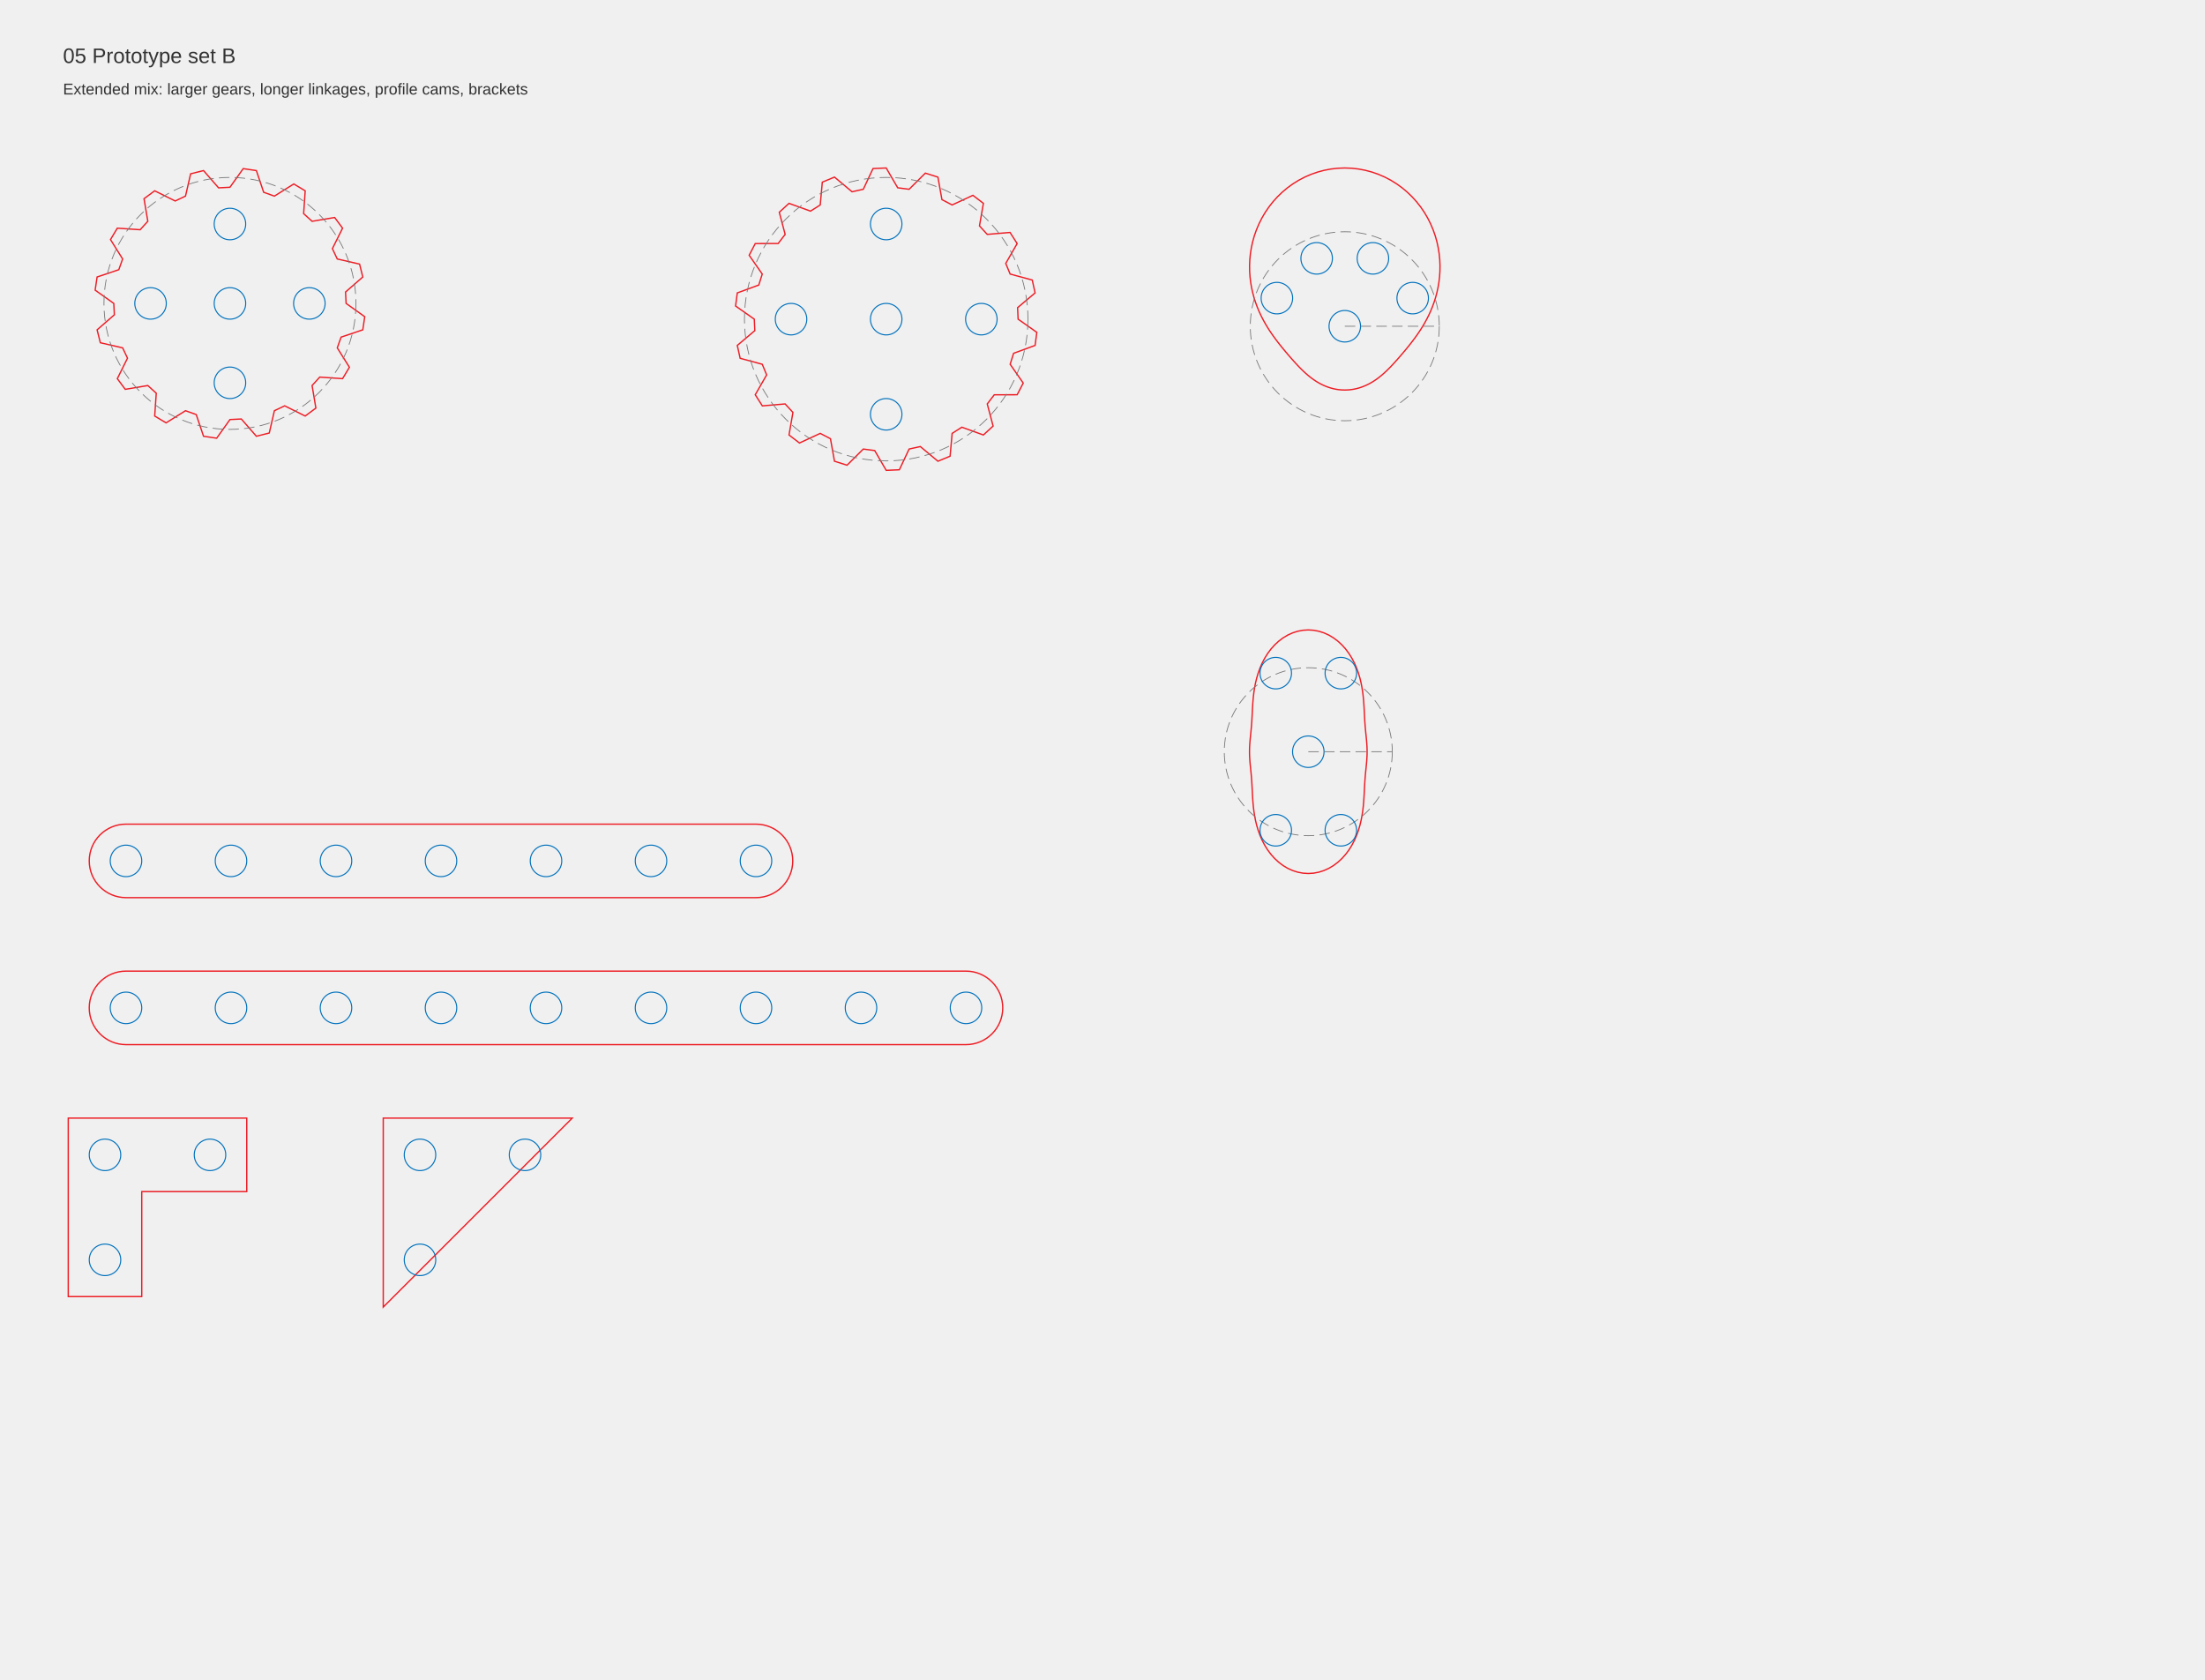
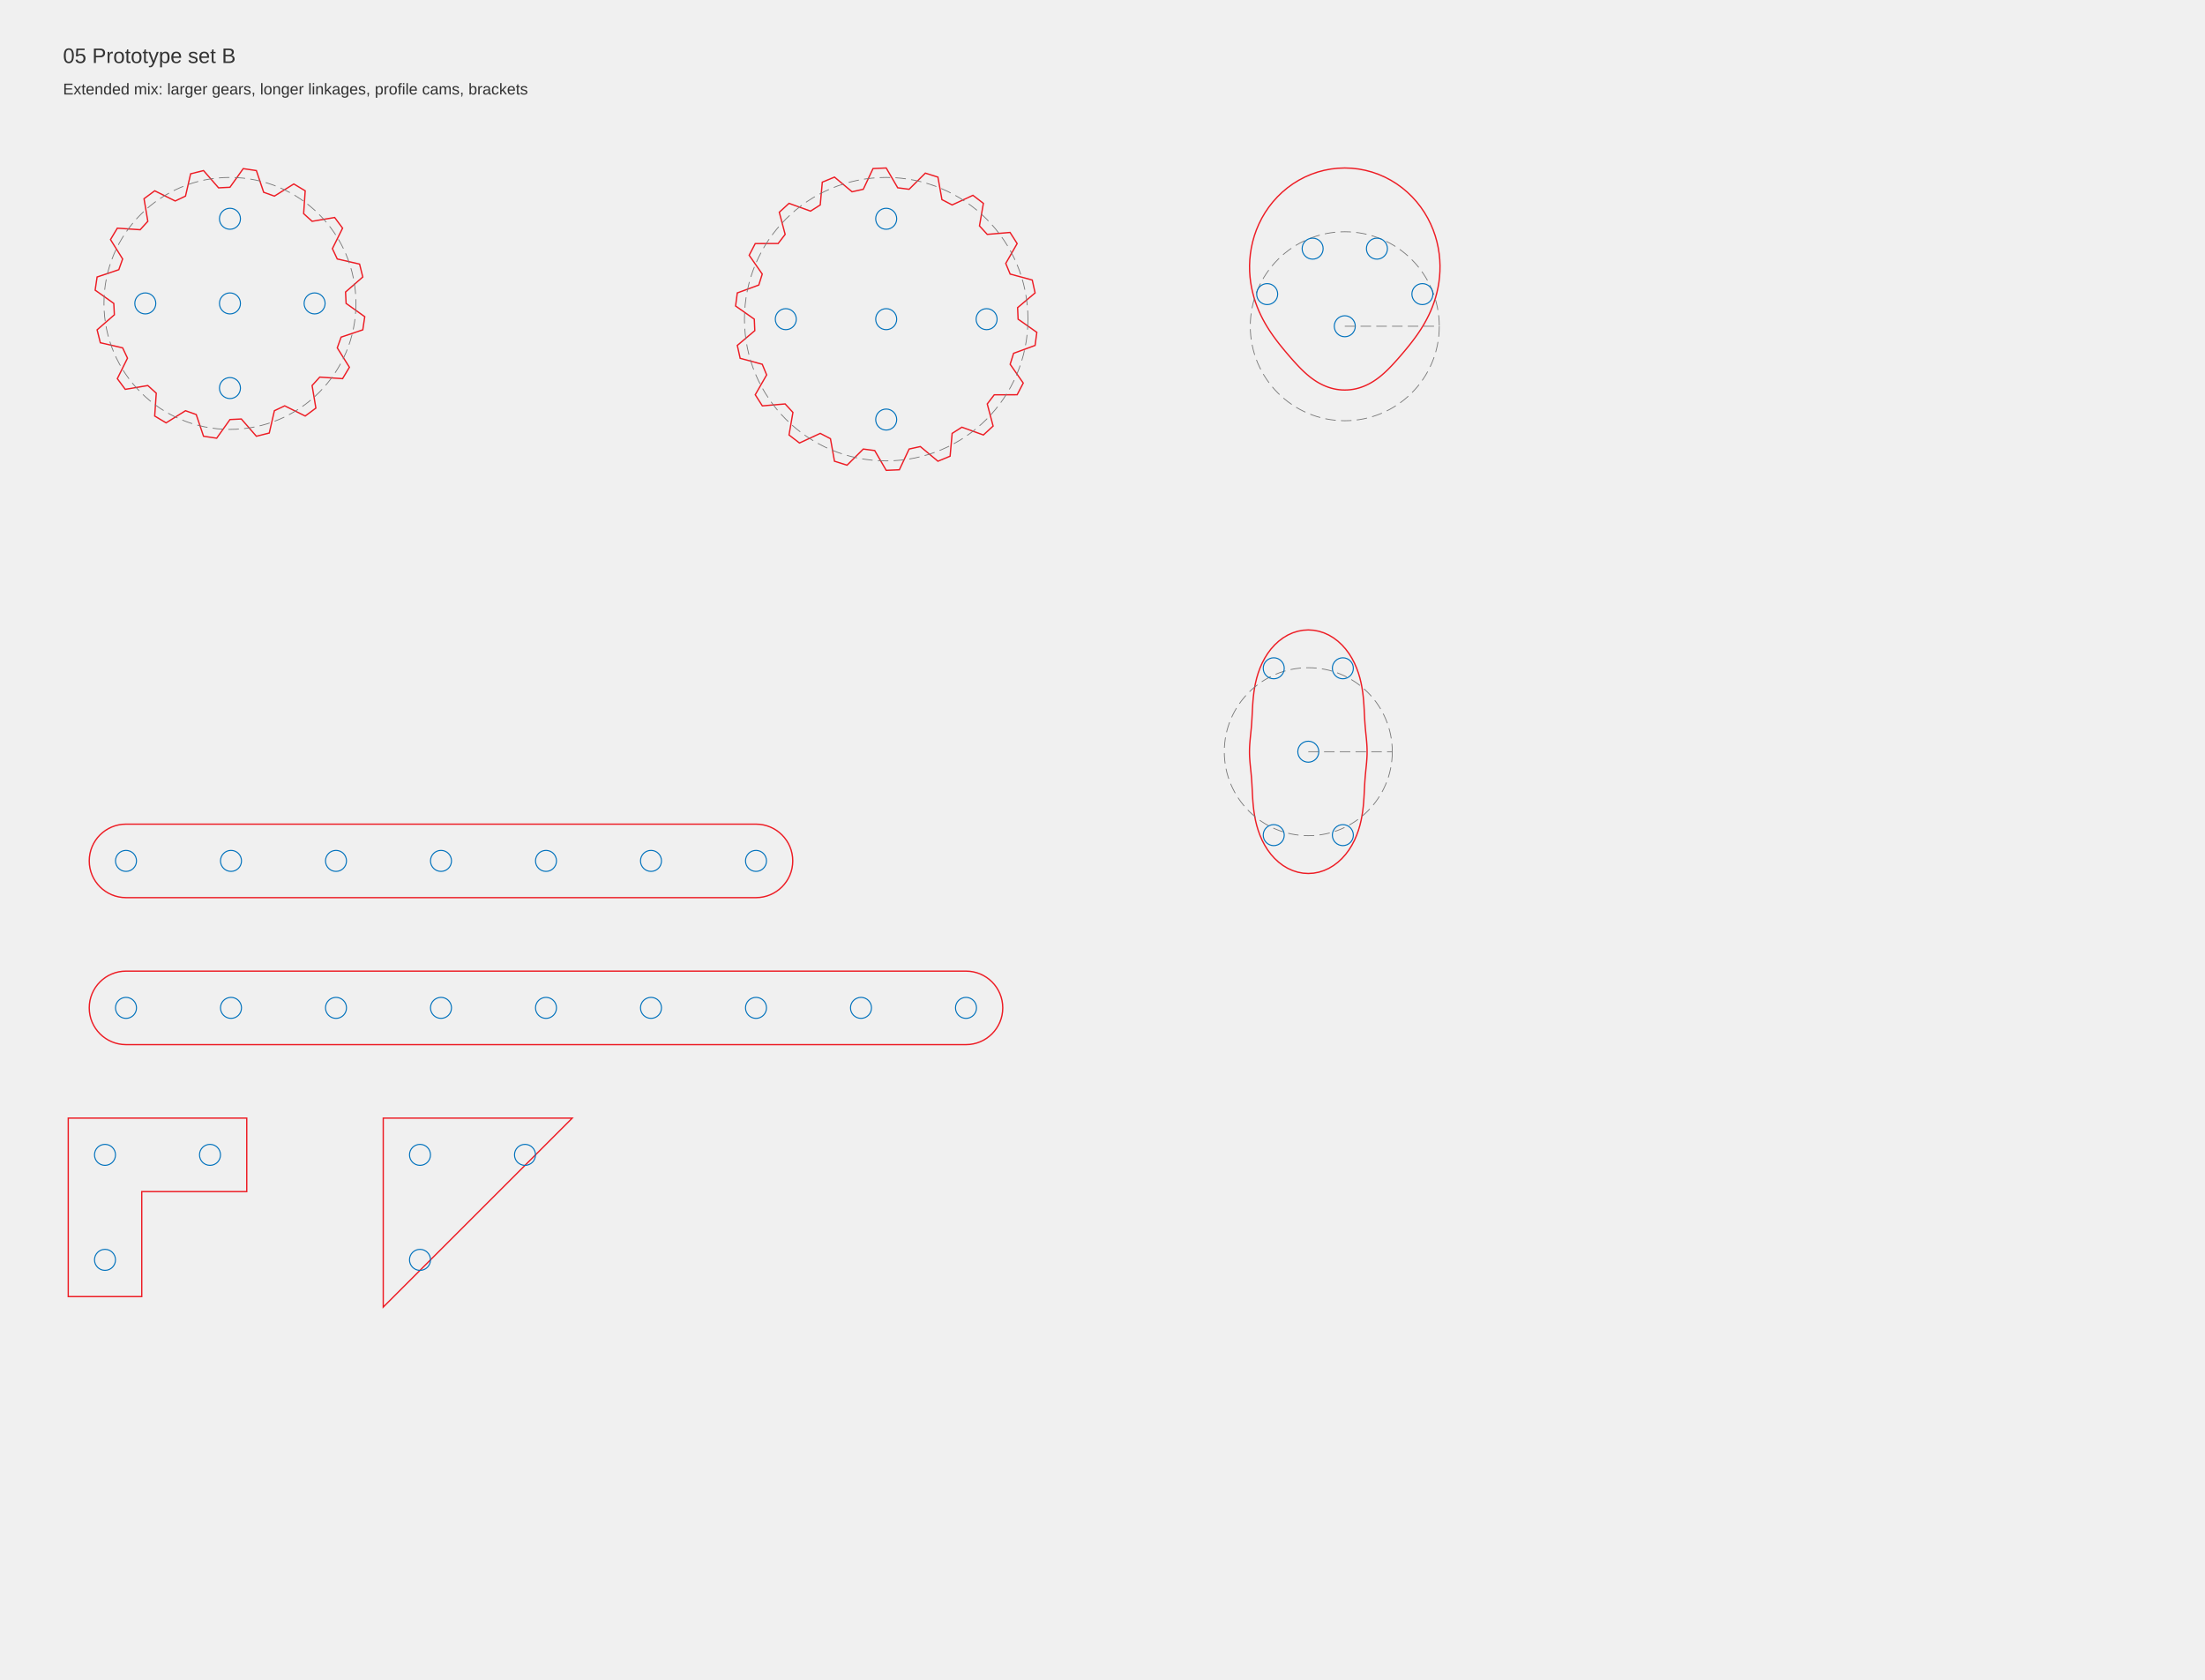
- <svg xmlns="http://www.w3.org/2000/svg" version="1.1" width="420mm" height="320mm" viewBox="0 0 420 320" data-profile-key="motionsmith-ms4n" data-grid-pitch-mm="20" data-hole-diameter-mm="6">
+ <svg xmlns="http://www.w3.org/2000/svg" version="1.1" width="420mm" height="320mm" viewBox="0 0 420 320" data-profile-key="motionsmith-ms4n" data-grid-pitch-mm="20" data-hole-diameter-mm="4">
  <defs>
    <style>
      .cut { fill: none; stroke: #ed1c24; stroke-width: 0.25; stroke-miterlimit: 10; }
      .drill { fill: none; stroke: #0071bc; stroke-width: 0.2; stroke-miterlimit: 10; }
      .score { fill: none; stroke: #777777; stroke-width: 0.15; stroke-dasharray: 2 1; }
      .label { fill: #333333; font-family: Arial, Helvetica, sans-serif; font-size: 4px; }
      .tiny { fill: #333333; font-family: Arial, Helvetica, sans-serif; font-size: 3px; }
      .paper { fill: #ffffff; stroke: none; }
    </style>
  </defs>
  <text x="12" y="12" class="label" text-anchor="start">05 Prototype set B</text>
  <text x="12" y="18" class="tiny" text-anchor="start">Extended mix: larger gears, longer linkages, profile cams, brackets</text>
  <g transform="translate(10 24)">
    <path d="M 55.925 33.8 L 59.476 36.329 L 59.104 38.833 L 54.972 40.223 L 54.241 42.267 L 56.554 45.962 L 55.252 48.134 L 50.903 47.836 L 49.445 49.445 L 50.167 53.744 L 48.134 55.252 L 44.23 53.313 L 42.267 54.241 L 41.289 58.489 L 38.833 59.104 L 35.969 55.818 L 33.8 55.925 L 31.271 59.476 L 28.767 59.104 L 27.377 54.972 L 25.333 54.241 L 21.638 56.554 L 19.466 55.252 L 19.764 50.903 L 18.155 49.445 L 13.856 50.167 L 12.348 48.134 L 14.287 44.23 L 13.359 42.267 L 9.111 41.289 L 8.496 38.833 L 11.782 35.969 L 11.675 33.8 L 8.124 31.271 L 8.496 28.767 L 12.628 27.377 L 13.359 25.333 L 11.046 21.638 L 12.348 19.466 L 16.697 19.764 L 18.155 18.155 L 17.433 13.856 L 19.466 12.348 L 23.37 14.287 L 25.333 13.359 L 26.311 9.111 L 28.767 8.496 L 31.631 11.782 L 33.8 11.675 L 36.329 8.124 L 38.833 8.496 L 40.223 12.628 L 42.267 13.359 L 45.962 11.046 L 48.134 12.348 L 47.836 16.697 L 49.445 18.155 L 53.744 17.433 L 55.252 19.466 L 53.313 23.37 L 54.241 25.333 L 58.489 26.311 L 59.104 28.767 L 55.818 31.631 Z" class="cut gear-outline" data-teeth="16" data-pitch-radius-mm="24" data-root-radius-mm="22.125" data-outer-radius-mm="25.8" data-attachment-hole-pattern="radial" />
  </g>
  <g transform="translate(10 24)">
-     <circle cx="33.8" cy="33.8" r="3" class="drill axle-hole" data-hole-role="axle" data-hole-diameter-mm="6" />
+     <circle cx="33.8" cy="33.8" r="2" class="drill axle-hole" data-hole-role="axle" data-hole-diameter-mm="4" />
  </g>
  <g transform="translate(10 24)">
    <circle cx="33.8" cy="33.8" r="24" class="score pitch-circle" />
  </g>
  <g transform="translate(10 24)">
-     <circle cx="48.925" cy="33.8" r="3" class="drill linkage-hole bracket-hole crank-hole handle-hole" data-hole-role="linkage-bracket-crank-handle" data-attachment-kinds="linkage bracket crank handle" data-hole-diameter-mm="6" data-hole-index="0" data-hole-x-offset-mm="15.125" data-hole-y-offset-mm="0" data-hole-radius-mm="15.125" />
+     <circle cx="49.925" cy="33.8" r="2" class="drill linkage-hole bracket-hole crank-hole handle-hole" data-hole-role="linkage-bracket-crank-handle" data-attachment-kinds="linkage bracket crank handle" data-hole-diameter-mm="4" data-hole-index="0" data-hole-x-offset-mm="16.125" data-hole-y-offset-mm="0" data-hole-radius-mm="16.125" />
  </g>
  <g transform="translate(10 24)">
-     <circle cx="33.8" cy="48.925" r="3" class="drill linkage-hole bracket-hole crank-hole handle-hole" data-hole-role="linkage-bracket-crank-handle" data-attachment-kinds="linkage bracket crank handle" data-hole-diameter-mm="6" data-hole-index="1" data-hole-x-offset-mm="0" data-hole-y-offset-mm="15.125" data-hole-radius-mm="15.125" />
+     <circle cx="33.8" cy="49.925" r="2" class="drill linkage-hole bracket-hole crank-hole handle-hole" data-hole-role="linkage-bracket-crank-handle" data-attachment-kinds="linkage bracket crank handle" data-hole-diameter-mm="4" data-hole-index="1" data-hole-x-offset-mm="0" data-hole-y-offset-mm="16.125" data-hole-radius-mm="16.125" />
  </g>
  <g transform="translate(10 24)">
-     <circle cx="18.675" cy="33.8" r="3" class="drill linkage-hole bracket-hole crank-hole handle-hole" data-hole-role="linkage-bracket-crank-handle" data-attachment-kinds="linkage bracket crank handle" data-hole-diameter-mm="6" data-hole-index="2" data-hole-x-offset-mm="-15.125" data-hole-y-offset-mm="0" data-hole-radius-mm="15.125" />
+     <circle cx="17.675" cy="33.8" r="2" class="drill linkage-hole bracket-hole crank-hole handle-hole" data-hole-role="linkage-bracket-crank-handle" data-attachment-kinds="linkage bracket crank handle" data-hole-diameter-mm="4" data-hole-index="2" data-hole-x-offset-mm="-16.125" data-hole-y-offset-mm="0" data-hole-radius-mm="16.125" />
  </g>
  <g transform="translate(10 24)">
-     <circle cx="33.8" cy="18.675" r="3" class="drill linkage-hole bracket-hole crank-hole handle-hole" data-hole-role="linkage-bracket-crank-handle" data-attachment-kinds="linkage bracket crank handle" data-hole-diameter-mm="6" data-hole-index="3" data-hole-x-offset-mm="-0" data-hole-y-offset-mm="-15.125" data-hole-radius-mm="15.125" />
+     <circle cx="33.8" cy="17.675" r="2" class="drill linkage-hole bracket-hole crank-hole handle-hole" data-hole-role="linkage-bracket-crank-handle" data-attachment-kinds="linkage bracket crank handle" data-hole-diameter-mm="4" data-hole-index="3" data-hole-x-offset-mm="-0" data-hole-y-offset-mm="-16.125" data-hole-radius-mm="16.125" />
  </g>
  <g transform="translate(132 24)">
    <path d="M 61.925 36.8 L 65.49 39.31 L 65.162 41.801 L 61.069 43.303 L 60.41 45.393 L 62.902 48.971 L 61.742 51.2 L 57.381 51.211 L 56.047 52.95 L 57.165 57.165 L 55.312 58.862 L 51.211 57.381 L 49.362 58.559 L 48.971 62.902 L 46.65 63.863 L 43.303 61.069 L 41.163 61.543 L 39.31 65.49 L 36.8 65.6 L 34.61 61.829 L 32.437 61.543 L 29.346 64.619 L 26.95 63.863 L 26.182 59.571 L 24.238 58.559 L 20.281 60.392 L 18.288 58.862 L 19.034 54.566 L 17.553 52.95 L 13.208 53.319 L 11.858 51.2 L 14.029 47.418 L 13.19 45.393 L 8.981 44.254 L 8.438 41.801 L 11.771 38.99 L 11.675 36.8 L 8.11 34.29 L 8.438 31.799 L 12.531 30.297 L 13.19 28.207 L 10.698 24.629 L 11.858 22.4 L 16.219 22.389 L 17.553 20.65 L 16.435 16.435 L 18.288 14.738 L 22.389 16.219 L 24.237 15.041 L 24.629 10.698 L 26.95 9.737 L 30.297 12.531 L 32.437 12.057 L 34.29 8.11 L 36.8 8 L 38.99 11.771 L 41.163 12.057 L 44.254 8.981 L 46.65 9.737 L 47.418 14.029 L 49.362 15.041 L 53.319 13.208 L 55.312 14.738 L 54.566 19.034 L 56.047 20.65 L 60.392 20.281 L 61.742 22.4 L 59.571 26.182 L 60.41 28.207 L 64.619 29.346 L 65.162 31.799 L 61.829 34.61 Z" class="cut gear-outline" data-teeth="18" data-pitch-radius-mm="27" data-root-radius-mm="25.125" data-outer-radius-mm="28.8" data-attachment-hole-pattern="radial" />
  </g>
  <g transform="translate(132 24)">
-     <circle cx="36.8" cy="36.8" r="3" class="drill axle-hole" data-hole-role="axle" data-hole-diameter-mm="6" />
+     <circle cx="36.8" cy="36.8" r="2" class="drill axle-hole" data-hole-role="axle" data-hole-diameter-mm="4" />
  </g>
  <g transform="translate(132 24)">
    <circle cx="36.8" cy="36.8" r="27" class="score pitch-circle" />
  </g>
  <g transform="translate(132 24)">
-     <circle cx="54.925" cy="36.8" r="3" class="drill linkage-hole bracket-hole crank-hole handle-hole" data-hole-role="linkage-bracket-crank-handle" data-attachment-kinds="linkage bracket crank handle" data-hole-diameter-mm="6" data-hole-index="0" data-hole-x-offset-mm="18.125" data-hole-y-offset-mm="0" data-hole-radius-mm="18.125" />
+     <circle cx="55.925" cy="36.8" r="2" class="drill linkage-hole bracket-hole crank-hole handle-hole" data-hole-role="linkage-bracket-crank-handle" data-attachment-kinds="linkage bracket crank handle" data-hole-diameter-mm="4" data-hole-index="0" data-hole-x-offset-mm="19.125" data-hole-y-offset-mm="0" data-hole-radius-mm="19.125" />
  </g>
  <g transform="translate(132 24)">
-     <circle cx="36.8" cy="54.925" r="3" class="drill linkage-hole bracket-hole crank-hole handle-hole" data-hole-role="linkage-bracket-crank-handle" data-attachment-kinds="linkage bracket crank handle" data-hole-diameter-mm="6" data-hole-index="1" data-hole-x-offset-mm="0" data-hole-y-offset-mm="18.125" data-hole-radius-mm="18.125" />
+     <circle cx="36.8" cy="55.925" r="2" class="drill linkage-hole bracket-hole crank-hole handle-hole" data-hole-role="linkage-bracket-crank-handle" data-attachment-kinds="linkage bracket crank handle" data-hole-diameter-mm="4" data-hole-index="1" data-hole-x-offset-mm="0" data-hole-y-offset-mm="19.125" data-hole-radius-mm="19.125" />
  </g>
  <g transform="translate(132 24)">
-     <circle cx="18.675" cy="36.8" r="3" class="drill linkage-hole bracket-hole crank-hole handle-hole" data-hole-role="linkage-bracket-crank-handle" data-attachment-kinds="linkage bracket crank handle" data-hole-diameter-mm="6" data-hole-index="2" data-hole-x-offset-mm="-18.125" data-hole-y-offset-mm="0" data-hole-radius-mm="18.125" />
+     <circle cx="17.675" cy="36.8" r="2" class="drill linkage-hole bracket-hole crank-hole handle-hole" data-hole-role="linkage-bracket-crank-handle" data-attachment-kinds="linkage bracket crank handle" data-hole-diameter-mm="4" data-hole-index="2" data-hole-x-offset-mm="-19.125" data-hole-y-offset-mm="0" data-hole-radius-mm="19.125" />
  </g>
  <g transform="translate(132 24)">
-     <circle cx="36.8" cy="18.675" r="3" class="drill linkage-hole bracket-hole crank-hole handle-hole" data-hole-role="linkage-bracket-crank-handle" data-attachment-kinds="linkage bracket crank handle" data-hole-diameter-mm="6" data-hole-index="3" data-hole-x-offset-mm="-0" data-hole-y-offset-mm="-18.125" data-hole-radius-mm="18.125" />
+     <circle cx="36.8" cy="17.675" r="2" class="drill linkage-hole bracket-hole crank-hole handle-hole" data-hole-role="linkage-bracket-crank-handle" data-attachment-kinds="linkage bracket crank handle" data-hole-diameter-mm="4" data-hole-index="3" data-hole-x-offset-mm="-0" data-hole-y-offset-mm="-19.125" data-hole-radius-mm="19.125" />
  </g>
  <g transform="translate(10 150)">
    <path d="M 14 7 L 134 7 A 7 7 0 0 1 134 21 L 14 21 A 7 7 0 0 1 14 7 Z" class="cut linkage-outline" data-cells="6" data-length-mm="120" data-pitch-mm="20" data-hole-count="7" />
  </g>
  <g transform="translate(10 150)">
-     <circle cx="14" cy="14" r="3" class="drill linkage-hole bracket-hole" data-hole-role="linkage-bracket" data-hole-diameter-mm="6" data-hole-index="0" />
+     <circle cx="14" cy="14" r="2" class="drill linkage-hole bracket-hole" data-hole-role="linkage-bracket" data-hole-diameter-mm="4" data-hole-index="0" />
  </g>
  <g transform="translate(10 150)">
-     <circle cx="34" cy="14" r="3" class="drill linkage-hole bracket-hole" data-hole-role="linkage-bracket" data-hole-diameter-mm="6" data-hole-index="1" />
+     <circle cx="34" cy="14" r="2" class="drill linkage-hole bracket-hole" data-hole-role="linkage-bracket" data-hole-diameter-mm="4" data-hole-index="1" />
  </g>
  <g transform="translate(10 150)">
-     <circle cx="54" cy="14" r="3" class="drill linkage-hole bracket-hole" data-hole-role="linkage-bracket" data-hole-diameter-mm="6" data-hole-index="2" />
+     <circle cx="54" cy="14" r="2" class="drill linkage-hole bracket-hole" data-hole-role="linkage-bracket" data-hole-diameter-mm="4" data-hole-index="2" />
  </g>
  <g transform="translate(10 150)">
-     <circle cx="74" cy="14" r="3" class="drill linkage-hole bracket-hole" data-hole-role="linkage-bracket" data-hole-diameter-mm="6" data-hole-index="3" />
+     <circle cx="74" cy="14" r="2" class="drill linkage-hole bracket-hole" data-hole-role="linkage-bracket" data-hole-diameter-mm="4" data-hole-index="3" />
  </g>
  <g transform="translate(10 150)">
-     <circle cx="94" cy="14" r="3" class="drill linkage-hole bracket-hole" data-hole-role="linkage-bracket" data-hole-diameter-mm="6" data-hole-index="4" />
+     <circle cx="94" cy="14" r="2" class="drill linkage-hole bracket-hole" data-hole-role="linkage-bracket" data-hole-diameter-mm="4" data-hole-index="4" />
  </g>
  <g transform="translate(10 150)">
-     <circle cx="114" cy="14" r="3" class="drill linkage-hole bracket-hole" data-hole-role="linkage-bracket" data-hole-diameter-mm="6" data-hole-index="5" />
+     <circle cx="114" cy="14" r="2" class="drill linkage-hole bracket-hole" data-hole-role="linkage-bracket" data-hole-diameter-mm="4" data-hole-index="5" />
  </g>
  <g transform="translate(10 150)">
-     <circle cx="134" cy="14" r="3" class="drill linkage-hole bracket-hole" data-hole-role="linkage-bracket" data-hole-diameter-mm="6" data-hole-index="6" />
+     <circle cx="134" cy="14" r="2" class="drill linkage-hole bracket-hole" data-hole-role="linkage-bracket" data-hole-diameter-mm="4" data-hole-index="6" />
  </g>
  <g transform="translate(10 178)">
    <path d="M 14 7 L 174 7 A 7 7 0 0 1 174 21 L 14 21 A 7 7 0 0 1 14 7 Z" class="cut linkage-outline" data-cells="8" data-length-mm="160" data-pitch-mm="20" data-hole-count="9" />
  </g>
  <g transform="translate(10 178)">
-     <circle cx="14" cy="14" r="3" class="drill linkage-hole bracket-hole" data-hole-role="linkage-bracket" data-hole-diameter-mm="6" data-hole-index="0" />
+     <circle cx="14" cy="14" r="2" class="drill linkage-hole bracket-hole" data-hole-role="linkage-bracket" data-hole-diameter-mm="4" data-hole-index="0" />
  </g>
  <g transform="translate(10 178)">
-     <circle cx="34" cy="14" r="3" class="drill linkage-hole bracket-hole" data-hole-role="linkage-bracket" data-hole-diameter-mm="6" data-hole-index="1" />
+     <circle cx="34" cy="14" r="2" class="drill linkage-hole bracket-hole" data-hole-role="linkage-bracket" data-hole-diameter-mm="4" data-hole-index="1" />
  </g>
  <g transform="translate(10 178)">
-     <circle cx="54" cy="14" r="3" class="drill linkage-hole bracket-hole" data-hole-role="linkage-bracket" data-hole-diameter-mm="6" data-hole-index="2" />
+     <circle cx="54" cy="14" r="2" class="drill linkage-hole bracket-hole" data-hole-role="linkage-bracket" data-hole-diameter-mm="4" data-hole-index="2" />
  </g>
  <g transform="translate(10 178)">
-     <circle cx="74" cy="14" r="3" class="drill linkage-hole bracket-hole" data-hole-role="linkage-bracket" data-hole-diameter-mm="6" data-hole-index="3" />
+     <circle cx="74" cy="14" r="2" class="drill linkage-hole bracket-hole" data-hole-role="linkage-bracket" data-hole-diameter-mm="4" data-hole-index="3" />
  </g>
  <g transform="translate(10 178)">
-     <circle cx="94" cy="14" r="3" class="drill linkage-hole bracket-hole" data-hole-role="linkage-bracket" data-hole-diameter-mm="6" data-hole-index="4" />
+     <circle cx="94" cy="14" r="2" class="drill linkage-hole bracket-hole" data-hole-role="linkage-bracket" data-hole-diameter-mm="4" data-hole-index="4" />
  </g>
  <g transform="translate(10 178)">
-     <circle cx="114" cy="14" r="3" class="drill linkage-hole bracket-hole" data-hole-role="linkage-bracket" data-hole-diameter-mm="6" data-hole-index="5" />
+     <circle cx="114" cy="14" r="2" class="drill linkage-hole bracket-hole" data-hole-role="linkage-bracket" data-hole-diameter-mm="4" data-hole-index="5" />
  </g>
  <g transform="translate(10 178)">
-     <circle cx="134" cy="14" r="3" class="drill linkage-hole bracket-hole" data-hole-role="linkage-bracket" data-hole-diameter-mm="6" data-hole-index="6" />
+     <circle cx="134" cy="14" r="2" class="drill linkage-hole bracket-hole" data-hole-role="linkage-bracket" data-hole-diameter-mm="4" data-hole-index="6" />
  </g>
  <g transform="translate(10 178)">
-     <circle cx="154" cy="14" r="3" class="drill linkage-hole bracket-hole" data-hole-role="linkage-bracket" data-hole-diameter-mm="6" data-hole-index="7" />
+     <circle cx="154" cy="14" r="2" class="drill linkage-hole bracket-hole" data-hole-role="linkage-bracket" data-hole-diameter-mm="4" data-hole-index="7" />
  </g>
  <g transform="translate(10 178)">
-     <circle cx="174" cy="14" r="3" class="drill linkage-hole bracket-hole" data-hole-role="linkage-bracket" data-hole-diameter-mm="6" data-hole-index="8" />
+     <circle cx="174" cy="14" r="2" class="drill linkage-hole bracket-hole" data-hole-role="linkage-bracket" data-hole-diameter-mm="4" data-hole-index="8" />
  </g>
  <g transform="translate(218 112)">
    <path d="M 31.2 8 L 32.21 8.063 L 33.208 8.251 L 34.181 8.561 L 35.117 8.985 L 36.007 9.517 L 36.841 10.147 L 37.613 10.862 L 38.316 11.65 L 38.947 12.498 L 39.504 13.393 L 39.988 14.319 L 40.4 15.265 L 40.745 16.218 L 41.027 17.166 L 41.253 18.099 L 41.429 19.009 L 41.564 19.889 L 41.665 20.735 L 41.74 21.542 L 41.795 22.31 L 41.837 23.038 L 41.872 23.727 L 41.905 24.38 L 41.939 25 L 41.976 25.591 L 42.017 26.156 L 42.062 26.701 L 42.112 27.228 L 42.163 27.743 L 42.215 28.248 L 42.265 28.747 L 42.31 29.241 L 42.347 29.732 L 42.376 30.222 L 42.394 30.711 L 42.4 31.2 L 42.394 31.689 L 42.376 32.178 L 42.347 32.668 L 42.31 33.159 L 42.265 33.653 L 42.215 34.152 L 42.163 34.657 L 42.112 35.172 L 42.062 35.699 L 42.017 36.244 L 41.976 36.809 L 41.939 37.4 L 41.905 38.02 L 41.872 38.673 L 41.837 39.362 L 41.795 40.09 L 41.74 40.858 L 41.665 41.665 L 41.564 42.511 L 41.429 43.391 L 41.253 44.301 L 41.027 45.234 L 40.745 46.182 L 40.4 47.135 L 39.988 48.081 L 39.504 49.007 L 38.947 49.902 L 38.316 50.75 L 37.613 51.538 L 36.841 52.253 L 36.007 52.883 L 35.117 53.415 L 34.181 53.839 L 33.208 54.149 L 32.21 54.337 L 31.2 54.4 L 30.19 54.337 L 29.192 54.149 L 28.219 53.839 L 27.283 53.415 L 26.393 52.883 L 25.559 52.253 L 24.787 51.538 L 24.084 50.75 L 23.453 49.902 L 22.896 49.007 L 22.412 48.081 L 22 47.135 L 21.655 46.182 L 21.373 45.234 L 21.147 44.301 L 20.971 43.391 L 20.836 42.511 L 20.735 41.665 L 20.66 40.858 L 20.605 40.09 L 20.563 39.362 L 20.528 38.673 L 20.495 38.02 L 20.461 37.4 L 20.424 36.809 L 20.383 36.244 L 20.338 35.699 L 20.288 35.172 L 20.237 34.657 L 20.185 34.152 L 20.135 33.653 L 20.09 33.159 L 20.053 32.668 L 20.024 32.178 L 20.006 31.689 L 20 31.2 L 20.006 30.711 L 20.024 30.222 L 20.053 29.732 L 20.09 29.241 L 20.135 28.747 L 20.185 28.248 L 20.237 27.743 L 20.288 27.228 L 20.338 26.701 L 20.383 26.156 L 20.424 25.591 L 20.461 25 L 20.495 24.38 L 20.528 23.727 L 20.563 23.038 L 20.605 22.31 L 20.66 21.542 L 20.735 20.735 L 20.836 19.889 L 20.971 19.009 L 21.147 18.099 L 21.373 17.166 L 21.655 16.218 L 22 15.265 L 22.412 14.319 L 22.896 13.393 L 23.453 12.498 L 24.084 11.65 L 24.787 10.862 L 25.559 10.147 L 26.393 9.517 L 27.283 8.985 L 28.219 8.561 L 29.192 8.251 L 30.19 8.063 Z" class="cut cam-outline" data-cam-key="oval" data-base-radius-mm="16" data-eccentricity-mm="6" data-cam-lobes="2" data-profile-harmonic="0.2" data-rise-deg="120" data-high-dwell-deg="30" data-return-deg="120" data-physical-cam-preset="oval" data-profile-source="automataii.domain.mechanisms.cam.profile.build_pear_cam_profile_from_params" data-profile-sample-count="144" />
  </g>
  <g transform="translate(218 112)">
-     <circle cx="31.2" cy="31.2" r="3" class="drill axle-hole" data-hole-role="axle" data-hole-diameter-mm="6" />
+     <circle cx="31.2" cy="31.2" r="2" class="drill axle-hole" data-hole-role="axle" data-hole-diameter-mm="4" />
  </g>
  <g transform="translate(218 112)">
    <line x1="31.2" y1="31.2" x2="47.2" y2="31.2" class="score cam-base-radius" />
  </g>
  <g transform="translate(218 112)">
    <circle cx="31.2" cy="31.2" r="16" class="score cam-base-circle" />
  </g>
  <g transform="translate(218 112)">
-     <circle cx="37.399" cy="46.167" r="3" class="drill linkage-hole bracket-hole crank-hole handle-hole" data-hole-role="linkage-bracket-crank-handle" data-attachment-kinds="linkage bracket crank handle" data-hole-diameter-mm="6" data-hole-index="0" data-hole-x-offset-mm="6.199" data-hole-y-offset-mm="14.967" />
+     <circle cx="37.782" cy="47.091" r="2" class="drill linkage-hole bracket-hole crank-hole handle-hole" data-hole-role="linkage-bracket-crank-handle" data-attachment-kinds="linkage bracket crank handle" data-hole-diameter-mm="4" data-hole-index="0" data-hole-x-offset-mm="6.582" data-hole-y-offset-mm="15.891" />
  </g>
  <g transform="translate(218 112)">
-     <circle cx="25.001" cy="46.167" r="3" class="drill linkage-hole bracket-hole crank-hole handle-hole" data-hole-role="linkage-bracket-crank-handle" data-attachment-kinds="linkage bracket crank handle" data-hole-diameter-mm="6" data-hole-index="1" data-hole-x-offset-mm="-6.199" data-hole-y-offset-mm="14.967" />
+     <circle cx="24.618" cy="47.091" r="2" class="drill linkage-hole bracket-hole crank-hole handle-hole" data-hole-role="linkage-bracket-crank-handle" data-attachment-kinds="linkage bracket crank handle" data-hole-diameter-mm="4" data-hole-index="1" data-hole-x-offset-mm="-6.582" data-hole-y-offset-mm="15.891" />
  </g>
  <g transform="translate(218 112)">
-     <circle cx="25.001" cy="16.233" r="3" class="drill linkage-hole bracket-hole crank-hole handle-hole" data-hole-role="linkage-bracket-crank-handle" data-attachment-kinds="linkage bracket crank handle" data-hole-diameter-mm="6" data-hole-index="2" data-hole-x-offset-mm="-6.199" data-hole-y-offset-mm="-14.967" />
+     <circle cx="24.618" cy="15.309" r="2" class="drill linkage-hole bracket-hole crank-hole handle-hole" data-hole-role="linkage-bracket-crank-handle" data-attachment-kinds="linkage bracket crank handle" data-hole-diameter-mm="4" data-hole-index="2" data-hole-x-offset-mm="-6.582" data-hole-y-offset-mm="-15.891" />
  </g>
  <g transform="translate(218 112)">
-     <circle cx="37.399" cy="16.233" r="3" class="drill linkage-hole bracket-hole crank-hole handle-hole" data-hole-role="linkage-bracket-crank-handle" data-attachment-kinds="linkage bracket crank handle" data-hole-diameter-mm="6" data-hole-index="3" data-hole-x-offset-mm="6.199" data-hole-y-offset-mm="-14.967" />
+     <circle cx="37.782" cy="15.309" r="2" class="drill linkage-hole bracket-hole crank-hole handle-hole" data-hole-role="linkage-bracket-crank-handle" data-attachment-kinds="linkage bracket crank handle" data-hole-diameter-mm="4" data-hole-index="3" data-hole-x-offset-mm="6.582" data-hole-y-offset-mm="-15.891" />
  </g>
  <g transform="translate(218 24)">
    <path d="M 38.15 8 L 39.464 8.049 L 40.771 8.197 L 42.061 8.441 L 43.329 8.78 L 44.566 9.211 L 45.765 9.731 L 46.92 10.336 L 48.024 11.021 L 49.073 11.78 L 50.06 12.609 L 50.982 13.5 L 51.835 14.448 L 52.615 15.444 L 53.321 16.484 L 53.951 17.558 L 54.503 18.661 L 54.979 19.784 L 55.378 20.922 L 55.701 22.067 L 55.951 23.213 L 56.13 24.353 L 56.241 25.483 L 56.287 26.596 L 56.272 27.687 L 56.2 28.754 L 56.076 29.791 L 55.904 30.796 L 55.689 31.766 L 55.437 32.699 L 55.152 33.594 L 54.838 34.45 L 54.501 35.267 L 54.144 36.044 L 53.773 36.783 L 53.39 37.485 L 53 38.15 L 52.606 38.781 L 52.21 39.38 L 51.815 39.949 L 51.422 40.49 L 51.034 41.006 L 50.652 41.5 L 50.275 41.973 L 49.904 42.428 L 49.54 42.868 L 49.181 43.294 L 48.827 43.708 L 48.477 44.112 L 48.13 44.508 L 47.784 44.896 L 47.437 45.276 L 47.088 45.65 L 46.736 46.017 L 46.378 46.378 L 46.013 46.731 L 45.64 47.076 L 45.257 47.412 L 44.864 47.738 L 44.458 48.052 L 44.04 48.352 L 43.61 48.638 L 43.166 48.906 L 42.709 49.156 L 42.239 49.385 L 41.758 49.592 L 41.265 49.775 L 40.762 49.932 L 40.251 50.063 L 39.732 50.166 L 39.208 50.24 L 38.68 50.285 L 38.15 50.3 L 37.62 50.285 L 37.092 50.24 L 36.568 50.166 L 36.049 50.063 L 35.538 49.932 L 35.035 49.775 L 34.542 49.592 L 34.061 49.385 L 33.591 49.156 L 33.134 48.906 L 32.69 48.638 L 32.26 48.352 L 31.842 48.052 L 31.436 47.738 L 31.043 47.412 L 30.66 47.076 L 30.287 46.731 L 29.922 46.378 L 29.564 46.017 L 29.212 45.65 L 28.863 45.276 L 28.516 44.896 L 28.17 44.508 L 27.823 44.113 L 27.473 43.708 L 27.119 43.294 L 26.76 42.868 L 26.396 42.428 L 26.025 41.973 L 25.648 41.5 L 25.266 41.006 L 24.878 40.49 L 24.485 39.949 L 24.09 39.38 L 23.694 38.781 L 23.3 38.15 L 22.91 37.485 L 22.527 36.783 L 22.156 36.044 L 21.799 35.267 L 21.462 34.45 L 21.148 33.594 L 20.863 32.699 L 20.611 31.766 L 20.396 30.796 L 20.224 29.791 L 20.1 28.754 L 20.028 27.687 L 20.013 26.596 L 20.059 25.483 L 20.17 24.353 L 20.349 23.213 L 20.599 22.067 L 20.922 20.922 L 21.321 19.784 L 21.797 18.661 L 22.349 17.558 L 22.979 16.484 L 23.685 15.444 L 24.465 14.448 L 25.318 13.5 L 26.24 12.609 L 27.227 11.78 L 28.276 11.021 L 29.38 10.336 L 30.535 9.731 L 31.734 9.211 L 32.971 8.78 L 34.239 8.441 L 35.529 8.197 L 36.836 8.049 Z" class="cut cam-outline" data-cam-key="pear" data-base-radius-mm="18" data-eccentricity-mm="9" data-cam-lobes="1" data-profile-harmonic="0.35" data-rise-deg="150" data-high-dwell-deg="45" data-return-deg="75" data-physical-cam-preset="pear" data-profile-source="automataii.domain.mechanisms.cam.profile.build_pear_cam_profile_from_params" data-profile-sample-count="144" />
  </g>
  <g transform="translate(218 24)">
-     <circle cx="38.15" cy="38.15" r="3" class="drill axle-hole" data-hole-role="axle" data-hole-diameter-mm="6" />
+     <circle cx="38.15" cy="38.15" r="2" class="drill axle-hole" data-hole-role="axle" data-hole-diameter-mm="4" />
  </g>
  <g transform="translate(218 24)">
    <line x1="38.15" y1="38.15" x2="56.15" y2="38.15" class="score cam-base-radius" />
  </g>
  <g transform="translate(218 24)">
    <circle cx="38.15" cy="38.15" r="18" class="score cam-base-circle" />
  </g>
  <g transform="translate(218 24)">
-     <circle cx="25.216" cy="32.792" r="3" class="drill linkage-hole bracket-hole crank-hole handle-hole" data-hole-role="linkage-bracket-crank-handle" data-attachment-kinds="linkage bracket crank handle" data-hole-diameter-mm="6" data-hole-index="0" data-hole-x-offset-mm="-12.934" data-hole-y-offset-mm="-5.358" />
+     <circle cx="23.368" cy="32.027" r="2" class="drill linkage-hole bracket-hole crank-hole handle-hole" data-hole-role="linkage-bracket-crank-handle" data-attachment-kinds="linkage bracket crank handle" data-hole-diameter-mm="4" data-hole-index="0" data-hole-x-offset-mm="-14.782" data-hole-y-offset-mm="-6.123" />
  </g>
  <g transform="translate(218 24)">
-     <circle cx="32.792" cy="25.216" r="3" class="drill linkage-hole bracket-hole crank-hole handle-hole" data-hole-role="linkage-bracket-crank-handle" data-attachment-kinds="linkage bracket crank handle" data-hole-diameter-mm="6" data-hole-index="1" data-hole-x-offset-mm="-5.358" data-hole-y-offset-mm="-12.934" />
+     <circle cx="32.027" cy="23.368" r="2" class="drill linkage-hole bracket-hole crank-hole handle-hole" data-hole-role="linkage-bracket-crank-handle" data-attachment-kinds="linkage bracket crank handle" data-hole-diameter-mm="4" data-hole-index="1" data-hole-x-offset-mm="-6.123" data-hole-y-offset-mm="-14.782" />
  </g>
  <g transform="translate(218 24)">
-     <circle cx="43.508" cy="25.216" r="3" class="drill linkage-hole bracket-hole crank-hole handle-hole" data-hole-role="linkage-bracket-crank-handle" data-attachment-kinds="linkage bracket crank handle" data-hole-diameter-mm="6" data-hole-index="2" data-hole-x-offset-mm="5.358" data-hole-y-offset-mm="-12.934" />
+     <circle cx="44.273" cy="23.368" r="2" class="drill linkage-hole bracket-hole crank-hole handle-hole" data-hole-role="linkage-bracket-crank-handle" data-attachment-kinds="linkage bracket crank handle" data-hole-diameter-mm="4" data-hole-index="2" data-hole-x-offset-mm="6.123" data-hole-y-offset-mm="-14.782" />
  </g>
  <g transform="translate(218 24)">
-     <circle cx="51.084" cy="32.792" r="3" class="drill linkage-hole bracket-hole crank-hole handle-hole" data-hole-role="linkage-bracket-crank-handle" data-attachment-kinds="linkage bracket crank handle" data-hole-diameter-mm="6" data-hole-index="3" data-hole-x-offset-mm="12.934" data-hole-y-offset-mm="-5.358" />
+     <circle cx="52.932" cy="32.027" r="2" class="drill linkage-hole bracket-hole crank-hole handle-hole" data-hole-role="linkage-bracket-crank-handle" data-attachment-kinds="linkage bracket crank handle" data-hole-diameter-mm="4" data-hole-index="3" data-hole-x-offset-mm="14.782" data-hole-y-offset-mm="-6.123" />
  </g>
  <g transform="translate(10 210)">
    <path d="M 3 3 L 37 3 L 37 17 L 17 17 L 17 37 L 3 37 Z" class="cut bracket-outline" data-bracket-key="l-3-hole" data-pitch-mm="20" data-hole-count="3" />
  </g>
  <g transform="translate(10 210)">
-     <circle cx="10" cy="10" r="3" class="drill bracket-hole linkage-hole" data-hole-role="bracket" data-hole-diameter-mm="6" data-hole-index="0" data-hole-x-mm="10" data-hole-y-mm="10" />
+     <circle cx="10" cy="10" r="2" class="drill bracket-hole linkage-hole" data-hole-role="bracket" data-hole-diameter-mm="4" data-hole-index="0" data-hole-x-mm="10" data-hole-y-mm="10" />
  </g>
  <g transform="translate(10 210)">
-     <circle cx="30" cy="10" r="3" class="drill bracket-hole linkage-hole" data-hole-role="bracket" data-hole-diameter-mm="6" data-hole-index="1" data-hole-x-mm="30" data-hole-y-mm="10" />
+     <circle cx="30" cy="10" r="2" class="drill bracket-hole linkage-hole" data-hole-role="bracket" data-hole-diameter-mm="4" data-hole-index="1" data-hole-x-mm="30" data-hole-y-mm="10" />
  </g>
  <g transform="translate(10 210)">
-     <circle cx="10" cy="30" r="3" class="drill bracket-hole linkage-hole" data-hole-role="bracket" data-hole-diameter-mm="6" data-hole-index="2" data-hole-x-mm="10" data-hole-y-mm="30" />
+     <circle cx="10" cy="30" r="2" class="drill bracket-hole linkage-hole" data-hole-role="bracket" data-hole-diameter-mm="4" data-hole-index="2" data-hole-x-mm="10" data-hole-y-mm="30" />
  </g>
  <g transform="translate(70 210)">
    <path d="M 3 3 L 39 3 L 3 39 Z" class="cut bracket-outline" data-bracket-key="triangle-3-hole" data-pitch-mm="20" data-hole-count="3" />
  </g>
  <g transform="translate(70 210)">
-     <circle cx="10" cy="10" r="3" class="drill bracket-hole linkage-hole" data-hole-role="bracket" data-hole-diameter-mm="6" data-hole-index="0" data-hole-x-mm="10" data-hole-y-mm="10" />
+     <circle cx="10" cy="10" r="2" class="drill bracket-hole linkage-hole" data-hole-role="bracket" data-hole-diameter-mm="4" data-hole-index="0" data-hole-x-mm="10" data-hole-y-mm="10" />
  </g>
  <g transform="translate(70 210)">
-     <circle cx="30" cy="10" r="3" class="drill bracket-hole linkage-hole" data-hole-role="bracket" data-hole-diameter-mm="6" data-hole-index="1" data-hole-x-mm="30" data-hole-y-mm="10" />
+     <circle cx="30" cy="10" r="2" class="drill bracket-hole linkage-hole" data-hole-role="bracket" data-hole-diameter-mm="4" data-hole-index="1" data-hole-x-mm="30" data-hole-y-mm="10" />
  </g>
  <g transform="translate(70 210)">
-     <circle cx="10" cy="30" r="3" class="drill bracket-hole linkage-hole" data-hole-role="bracket" data-hole-diameter-mm="6" data-hole-index="2" data-hole-x-mm="10" data-hole-y-mm="30" />
+     <circle cx="10" cy="30" r="2" class="drill bracket-hole linkage-hole" data-hole-role="bracket" data-hole-diameter-mm="4" data-hole-index="2" data-hole-x-mm="10" data-hole-y-mm="30" />
  </g>
</svg>
